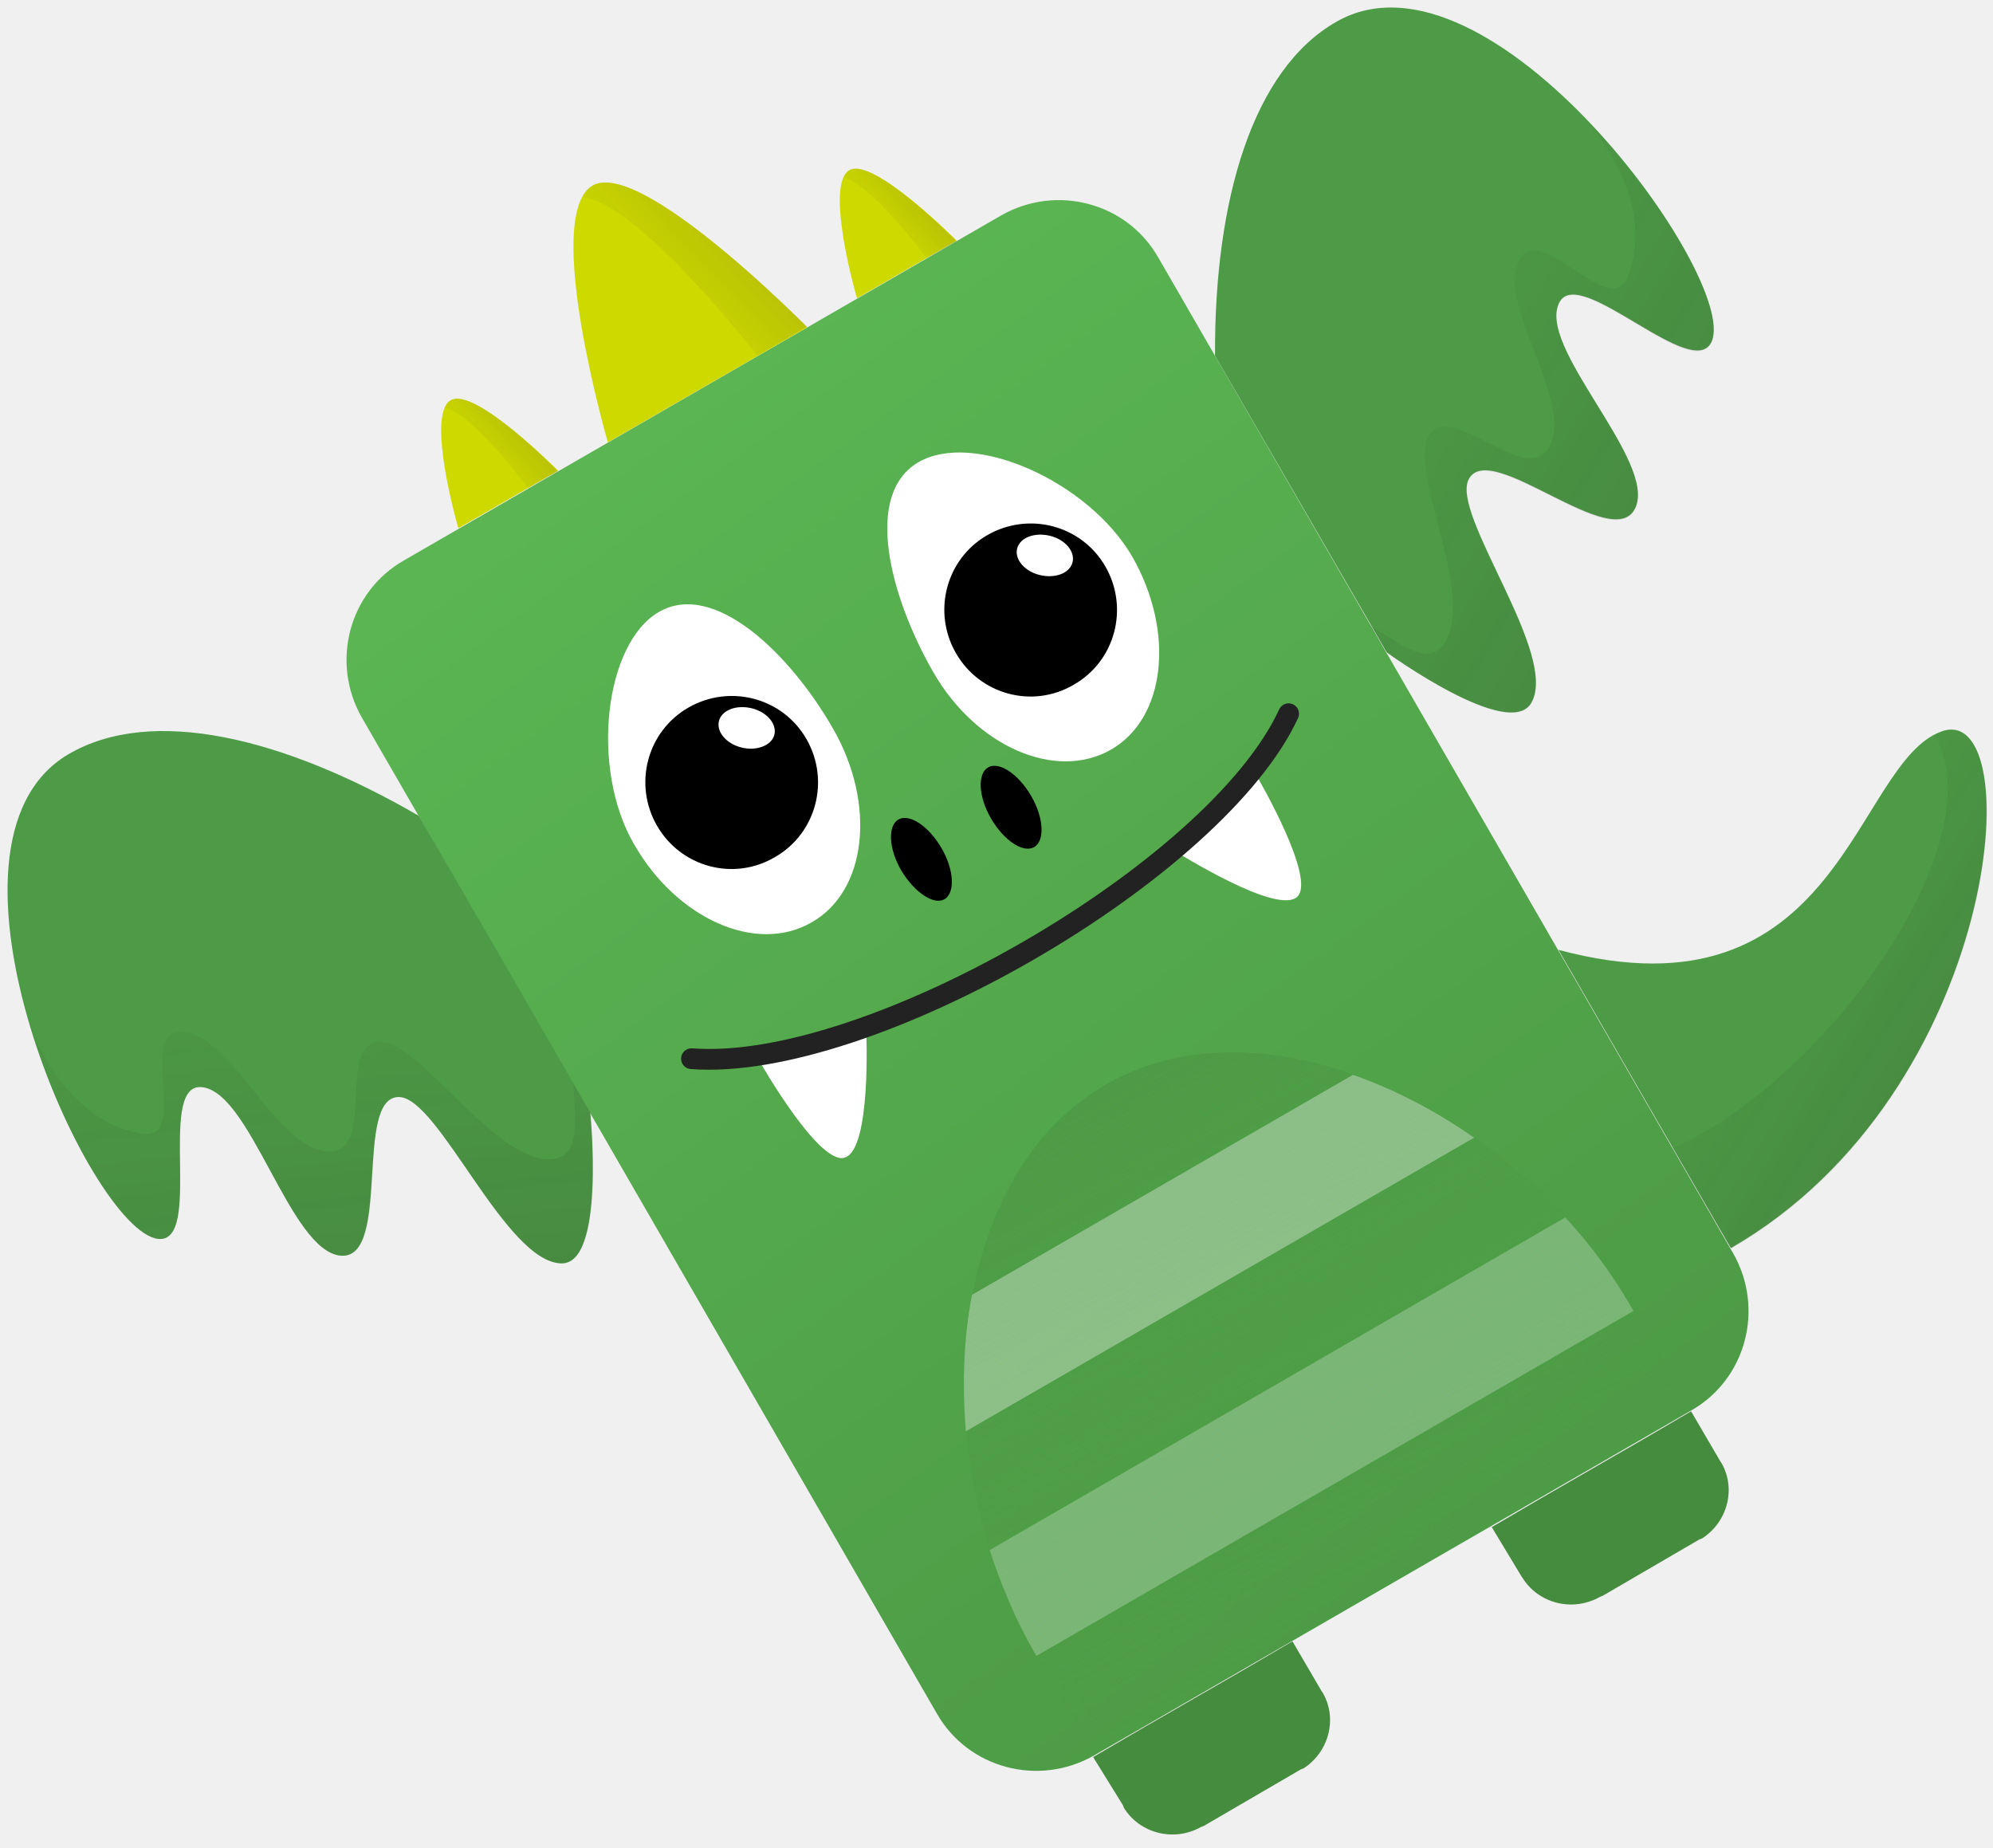
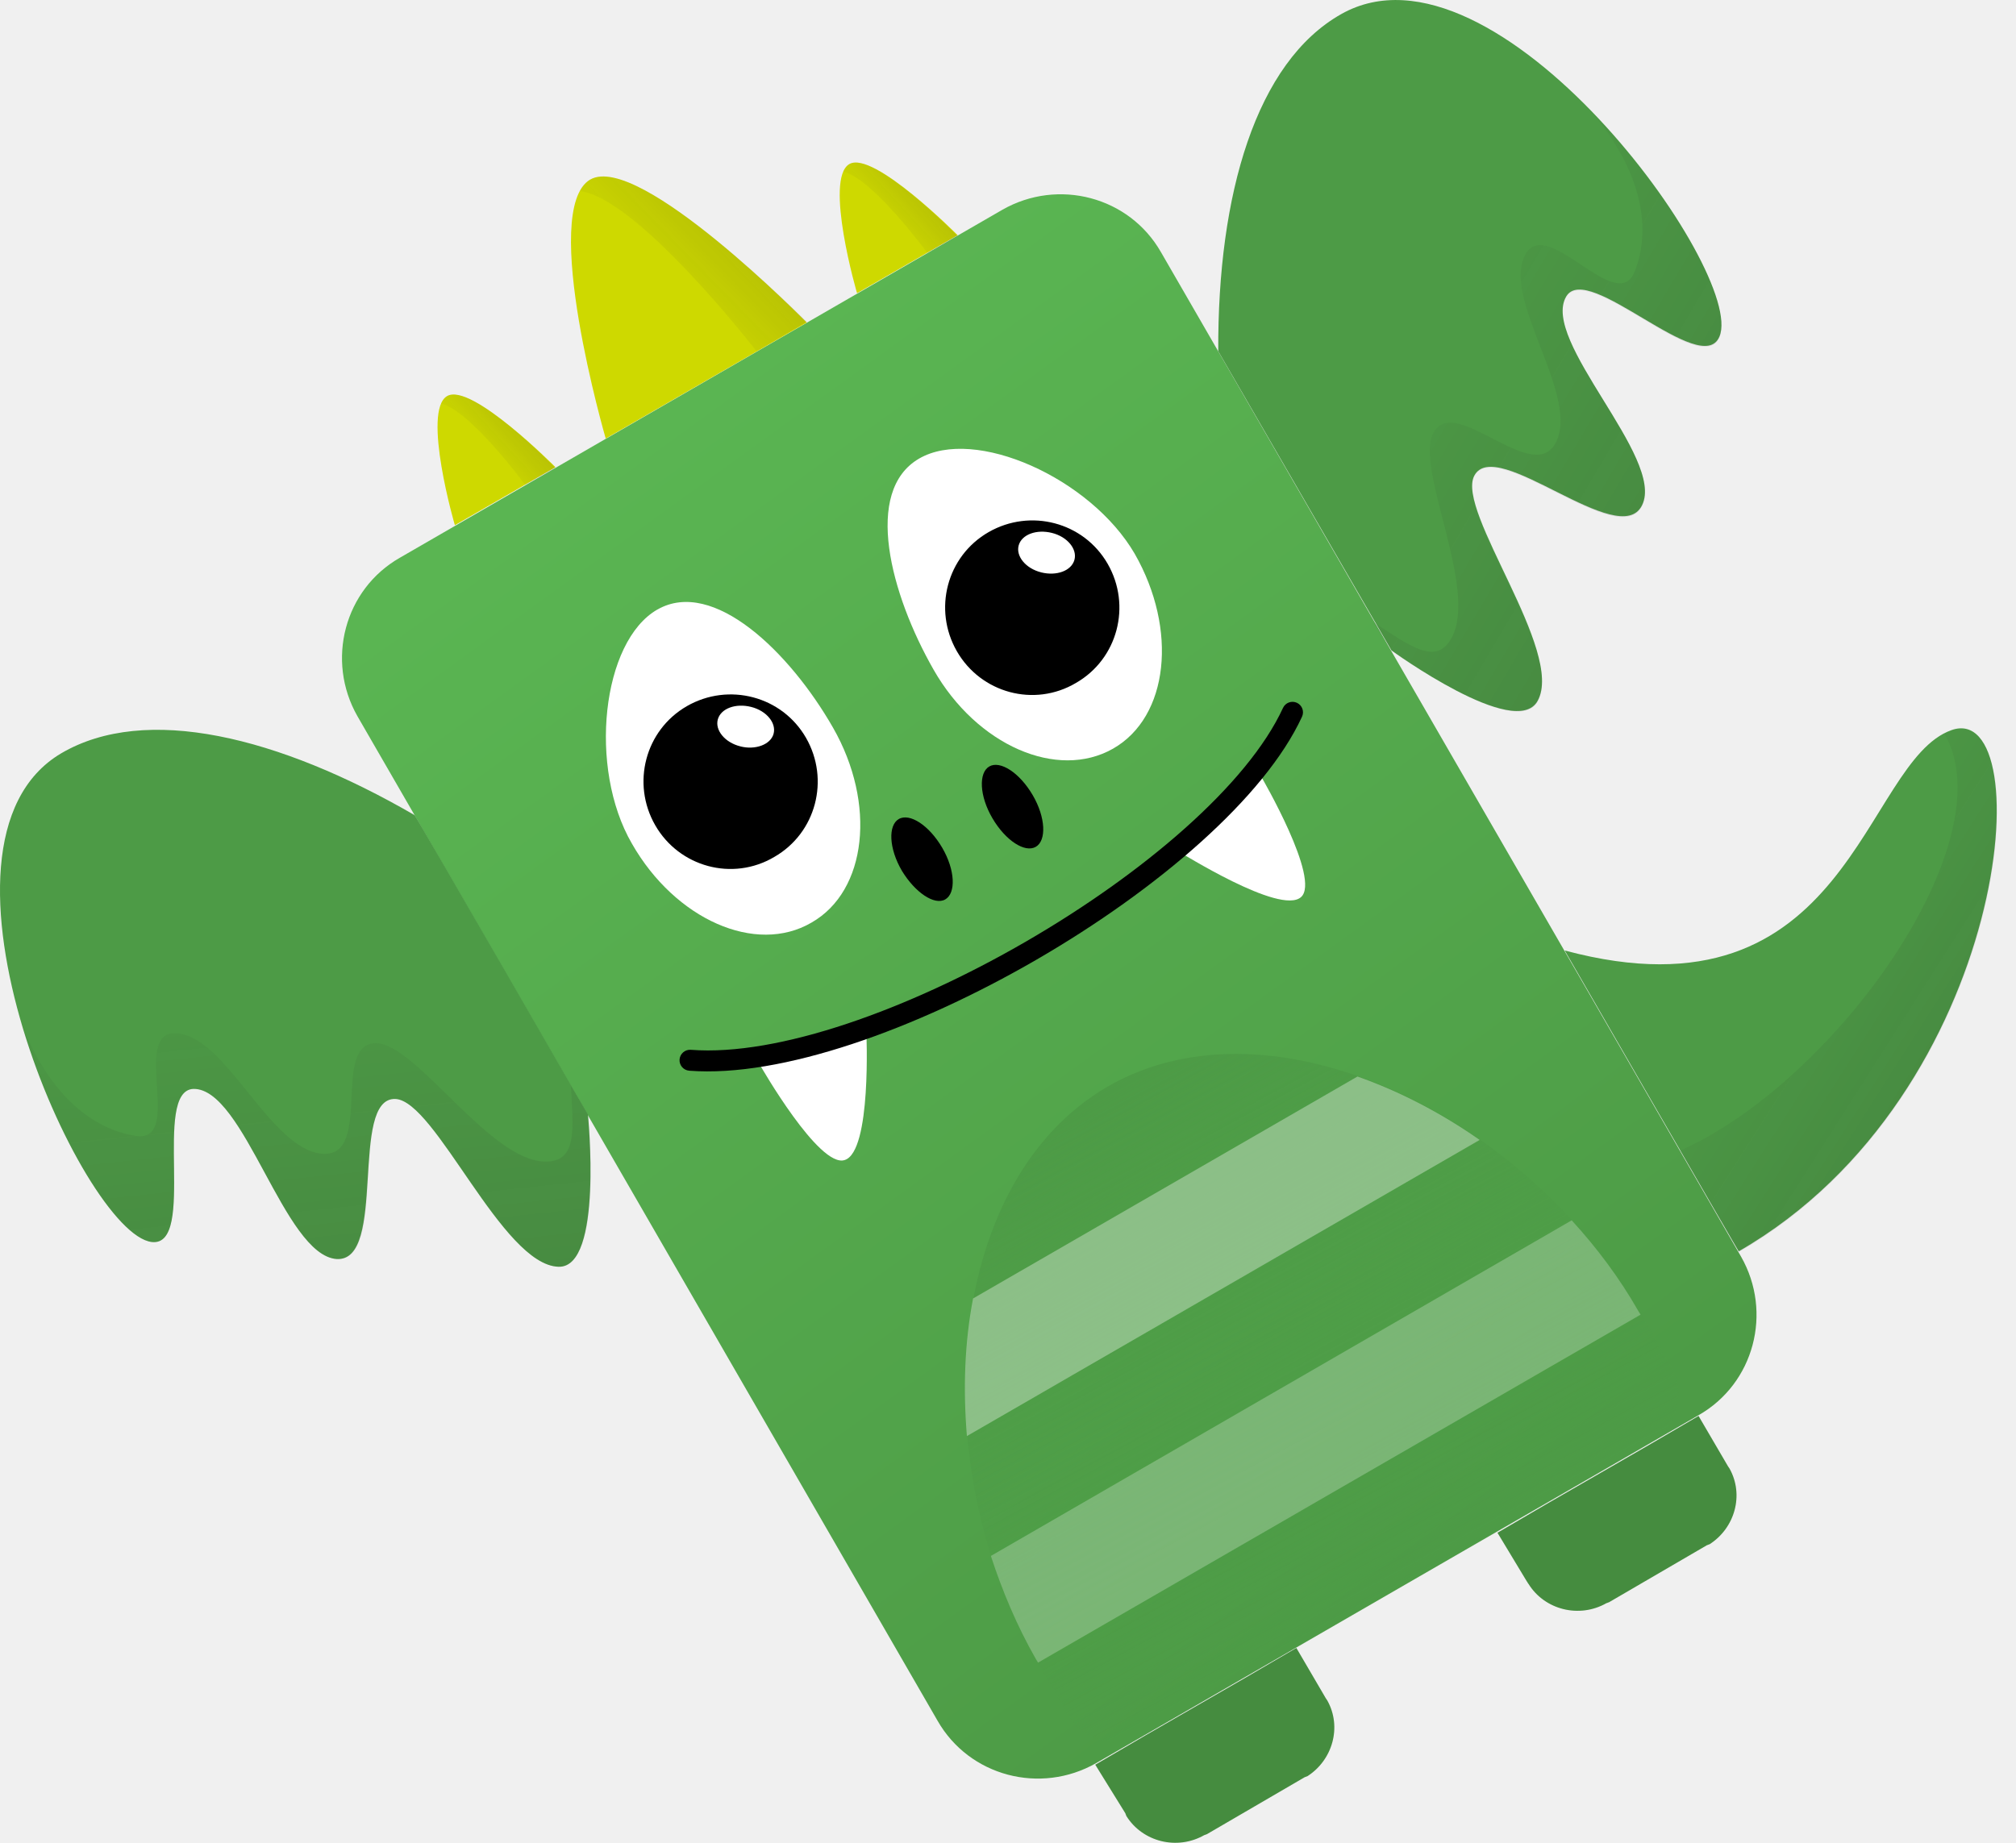
- <svg xmlns="http://www.w3.org/2000/svg" width="96px" height="89px" viewBox="0 0 96 89" version="1.1">
-   <defs>
-     <linearGradient x1="74.618%" y1="88.036%" x2="25.475%" y2="12.06%" id="linearGradient-1">
-       <stop stop-color="#4D9B46" offset="0%" />
-       <stop stop-color="#5AB552" offset="100%" />
-     </linearGradient>
-     <linearGradient x1="60.633%" y1="77.712%" x2="19.951%" y2="4.776%" id="linearGradient-2">
-       <stop stop-color="#4D9B46" stop-opacity="0" offset="0%" />
-       <stop stop-color="#4D9B46" offset="100%" />
-     </linearGradient>
-     <linearGradient x1="24.61%" y1="63.759%" x2="74.541%" y2="26.251%" id="linearGradient-3">
-       <stop stop-color="#222222" stop-opacity="0" offset="0%" />
-       <stop stop-color="#222222" offset="100%" />
-     </linearGradient>
-     <linearGradient x1="23.866%" y1="62.562%" x2="74.656%" y2="25.46%" id="linearGradient-4">
-       <stop stop-color="#222222" stop-opacity="0" offset="0%" />
-       <stop stop-color="#222222" offset="100%" />
-     </linearGradient>
-     <linearGradient x1="24.127%" y1="62.559%" x2="74.917%" y2="25.457%" id="linearGradient-5">
-       <stop stop-color="#222222" stop-opacity="0" offset="0%" />
-       <stop stop-color="#222222" offset="100%" />
-     </linearGradient>
-     <linearGradient x1="79.634%" y1="87.256%" x2="11.068%" y2="17.917%" id="linearGradient-6">
-       <stop stop-color="#222222" offset="0%" />
-       <stop stop-color="#222222" stop-opacity="0" offset="100%" />
-     </linearGradient>
-     <linearGradient x1="74.914%" y1="128.467%" x2="31.927%" y2="-45.056%" id="linearGradient-7">
-       <stop stop-color="#222222" offset="0%" />
-       <stop stop-color="#222222" stop-opacity="0" offset="100%" />
-     </linearGradient>
-     <linearGradient x1="82.606%" y1="78.11%" x2="27.847%" y2="20.617%" id="linearGradient-8">
-       <stop stop-color="#222222" offset="0%" />
-       <stop stop-color="#222222" stop-opacity="0" offset="100%" />
-     </linearGradient>
-   </defs>
-   <g id="Brands" stroke="none" stroke-width="1" fill="none" fill-rule="evenodd">
-     <g id="Event-Store-mascot" transform="translate(-16, -20)">
-       <g id="eventstore-mascot" transform="translate(16, 20)">
-         <g id="Group">
-           <path d="M19.459,26.992 C16.801,28.506 15.915,31.903 17.429,34.562 L45.122,82.527 C46.636,85.186 50.033,86.072 52.692,84.558 L81.457,67.942 C84.115,66.428 85.001,63.031 83.487,60.372 L55.794,12.407 C54.28,9.748 50.883,8.862 48.224,10.376 L19.459,26.992 L19.459,26.992 Z" id="Shape" fill="url(#linearGradient-1)" />
-           <path d="M54.095,86.958 C54.095,86.995 54.132,87.032 54.132,87.069 C54.907,88.325 56.569,88.731 57.861,87.992 C57.898,87.992 57.935,87.955 57.972,87.955 L62.662,85.223 C62.699,85.223 62.736,85.186 62.773,85.186 C63.991,84.411 64.434,82.823 63.733,81.567 L63.659,81.457 L62.256,79.056 L59.855,80.46 L55.055,83.229 L52.655,84.632 L54.095,86.958 L54.095,86.958 Z M73.259,75.881 C73.296,75.918 73.296,75.955 73.333,75.992 C74.108,77.247 75.77,77.653 77.062,76.915 C77.099,76.915 77.136,76.878 77.173,76.878 L81.863,74.145 C81.9,74.145 81.937,74.108 81.974,74.108 C83.192,73.333 83.635,71.745 82.934,70.49 L82.86,70.379 L81.457,67.979 L79.056,69.382 L74.256,72.151 L71.856,73.555 L73.259,75.881 L73.259,75.881 Z" id="Shape" fill="#4D9B46" />
-           <path d="M28.543,8.936 C30.869,7.607 38.882,15.767 38.882,15.767 L29.282,21.306 C29.282,21.306 26.106,10.376 28.543,8.936 L28.543,8.936 Z M21.712,19.275 C22.857,18.61 26.881,22.672 26.881,22.672 L22.081,25.441 C22.081,25.478 20.493,19.976 21.712,19.275 Z M40.913,8.197 C42.058,7.533 46.082,11.594 46.082,11.594 L41.282,14.364 C41.282,14.401 39.694,8.899 40.913,8.197 Z" id="Shape" fill="#CED900" />
-           <path d="M66.797,31.423 L58.526,17.133 C58.489,9.637 60.335,3.323 64.397,1.034 C71.782,-3.139 83.746,13.367 82.454,16.432 C81.604,18.463 76.176,12.813 75.142,14.512 C73.887,16.616 79.869,22.229 78.761,24.481 C77.69,26.697 71.782,21.121 70.748,23.078 C69.862,24.777 75.069,31.46 73.776,33.823 C72.742,35.743 66.797,31.423 66.797,31.423 Z M28.432,53.578 C28.432,53.578 20.198,39.288 20.161,39.288 C13.662,35.522 7.311,33.971 3.286,36.334 C-4.025,40.654 4.283,59.265 7.607,59.671 C9.785,59.929 7.607,52.434 9.601,52.36 C12.038,52.323 13.921,60.299 16.432,60.483 C18.869,60.631 17.022,52.766 19.238,52.84 C21.158,52.914 24.334,60.779 27.029,60.852 C29.171,60.926 28.432,53.578 28.432,53.578 L28.432,53.578 Z M75.069,45.75 C88.694,49.406 89.285,36.74 93.531,35.226 C97.777,33.713 96.448,52.581 83.377,60.114 C83.377,60.151 75.069,45.75 75.069,45.75 Z" id="Shape" fill="#4D9B46" />
-           <path d="M49.812,79.573 L51.326,82.195 C52.101,83.524 53.763,83.967 55.092,83.192 L79.093,69.345 C80.423,68.57 80.866,66.908 80.127,65.579 L78.613,62.957 C73.296,53.763 61.185,47.67 53.246,52.249 C45.307,56.865 44.532,70.379 49.812,79.573 L49.812,79.573 Z" id="Shape" fill="url(#linearGradient-2)" />
-           <path d="M49.812,79.573 L49.923,79.758 L78.687,63.142 L78.576,62.957 C77.69,61.406 76.619,59.966 75.401,58.637 L47.67,74.662 C48.224,76.361 48.926,78.023 49.812,79.573 L49.812,79.573 Z" id="Shape" fill="#FFFFFF" opacity="0.25" />
-           <path d="M71.007,54.797 C69.161,53.504 67.167,52.47 65.173,51.769 L46.821,62.366 C46.415,64.471 46.341,66.687 46.526,68.939 L71.007,54.797 L71.007,54.797 Z" id="Shape" fill="#FFFFFF" opacity="0.35" />
-         </g>
-         <g id="Group" transform="translate(29.17075, 21.78575)" fill-rule="nonzero">
-           <path d="M11.521,33.971 C10.302,34.377 7.496,29.466 7.496,29.466 L12.555,27.841 C12.555,27.878 12.813,33.565 11.521,33.971 Z" id="Shape" fill="#FFFFFF" />
-           <path d="M33.306,21.417 C34.266,20.567 31.423,15.693 31.423,15.693 L27.509,19.275 C27.509,19.238 32.309,22.303 33.306,21.417 Z" id="Shape" fill="#FFFFFF" />
-           <path d="M4.097,29.706 C12.859,30.38 29.797,20.528 33.354,12.801 C33.47,12.55 33.36,12.253 33.109,12.137 C32.858,12.022 32.561,12.131 32.446,12.382 C29.064,19.728 12.52,29.351 4.174,28.709 C3.899,28.688 3.658,28.894 3.637,29.169 C3.616,29.445 3.822,29.685 4.097,29.706 Z" id="Shape" fill="#222222" />
-           <path d="M18.573,17.65 C17.946,16.579 17.909,15.472 18.426,15.176 C18.943,14.881 19.866,15.472 20.493,16.542 C21.121,17.613 21.158,18.721 20.641,19.016 C20.124,19.312 19.201,18.721 18.573,17.65 Z" id="Shape" fill="#000000" />
-           <path d="M14.253,20.161 C13.625,19.09 13.588,17.982 14.105,17.687 C14.622,17.392 15.545,17.982 16.173,19.053 C16.801,20.124 16.838,21.232 16.321,21.527 C15.804,21.823 14.881,21.195 14.253,20.161 Z" id="Shape" fill="#000000" />
-           <path d="M15.767,10.561 C13.699,6.942 12.407,2.031 15.065,0.48 C17.724,-1.071 23.263,1.403 25.367,5.022 C27.435,8.64 26.992,12.813 24.334,14.327 C21.675,15.841 17.835,14.179 15.767,10.561 L15.767,10.561 Z" id="Shape" fill="#FFFFFF" />
-           <path d="M10.967,13.33 C8.899,9.711 5.243,6.166 2.585,7.68 C-0.074,9.194 -0.739,15.25 1.366,18.869 C3.434,22.487 7.274,24.186 9.933,22.635 C12.591,21.121 13.035,16.949 10.967,13.33 Z" id="Shape" fill="#FFFFFF" />
-           <path d="M16.875,9.674 C15.73,7.68 16.395,5.133 18.389,3.988 C20.383,2.843 22.93,3.508 24.075,5.502 C25.22,7.496 24.555,10.044 22.561,11.188 C20.567,12.37 18.019,11.668 16.875,9.674 L16.875,9.674 Z" id="Shape" fill="#000000" />
-           <path d="M2.474,17.982 C1.329,15.989 1.994,13.441 3.988,12.296 C5.982,11.151 8.53,11.816 9.674,13.81 C10.819,15.804 10.154,18.352 8.16,19.496 C6.166,20.678 3.619,19.976 2.474,17.982 Z" id="Shape" fill="#000000" />
-           <path d="M6.536,14.216 C5.797,14.032 5.317,13.441 5.465,12.924 C5.613,12.407 6.314,12.148 7.053,12.333 C7.791,12.518 8.271,13.108 8.124,13.625 C7.976,14.142 7.237,14.401 6.536,14.216 Z" id="Shape" fill="#FFFFFF" />
-           <path d="M20.9,5.908 C20.161,5.723 19.681,5.133 19.829,4.616 C19.976,4.099 20.678,3.84 21.417,4.025 C22.155,4.209 22.635,4.8 22.487,5.317 C22.34,5.834 21.638,6.093 20.9,5.908 Z" id="Shape" fill="#FFFFFF" />
-         </g>
-         <g id="Group" transform="translate(1.10775, 5.53875)">
-           <path d="M52.987,81.42 C52.987,81.457 53.024,81.493 53.024,81.53 C53.8,82.786 55.461,83.192 56.754,82.454 C56.791,82.454 56.828,82.417 56.865,82.417 L61.554,79.684 C61.591,79.684 61.628,79.647 61.665,79.647 C62.883,78.872 63.326,77.284 62.625,76.029 L62.551,75.918 L61.148,73.518 L58.748,74.921 L53.947,77.69 L51.547,79.093 L52.987,81.42 L52.987,81.42 Z M72.151,70.342 C72.188,70.379 72.188,70.416 72.225,70.453 C73.001,71.708 74.662,72.115 75.955,71.376 C75.992,71.376 76.029,71.339 76.066,71.339 L80.755,68.607 C80.792,68.607 80.829,68.57 80.866,68.57 C82.084,67.794 82.527,66.207 81.826,64.951 L81.752,64.84 L80.349,62.44 L77.949,63.843 L73.148,66.613 L70.748,68.016 L72.151,70.342 L72.151,70.342 Z" id="Shape" fill="#000000" fill-rule="nonzero" opacity="0.1" />
-           <path d="M27.435,3.397 C27.214,3.508 27.066,3.693 26.918,3.951 C29.651,4.209 35.374,11.594 35.374,11.594 L37.774,10.191 C37.774,10.228 29.762,2.068 27.435,3.397 L27.435,3.397 Z" id="Shape" fill="url(#linearGradient-3)" opacity="0.15" />
-           <path d="M39.805,2.659 C39.694,2.732 39.584,2.843 39.51,3.028 C40.876,3.286 43.535,6.905 43.535,6.905 L44.975,6.093 C44.975,6.093 40.95,1.994 39.805,2.659 L39.805,2.659 Z" id="Shape" fill="url(#linearGradient-4)" opacity="0.15" />
-           <path d="M20.604,13.736 C20.493,13.81 20.383,13.921 20.309,14.105 C21.675,14.364 24.334,17.982 24.334,17.982 L25.774,17.17 C25.774,17.17 21.786,13.071 20.604,13.736 L20.604,13.736 Z" id="Shape" fill="url(#linearGradient-5)" opacity="0.15" />
-           <path d="M65.69,25.884 C65.69,25.884 71.635,30.205 72.668,28.321 C73.961,25.958 68.717,19.275 69.641,17.576 C70.674,15.619 76.582,21.195 77.653,18.979 C78.761,16.69 72.779,11.078 74.035,9.01 C75.069,7.311 80.497,12.961 81.346,10.93 C82.01,9.379 79.241,4.32 75.364,0.295 C78.207,3.803 77.838,6.499 77.284,7.828 C76.435,9.859 73.185,5.206 72.115,6.905 C70.859,9.01 74.662,13.625 73.555,15.915 C72.484,18.13 68.717,13.551 67.684,15.509 C66.797,17.207 69.825,22.894 68.57,25.257 C67.831,26.66 66.576,25.663 64.803,24.518 L65.69,25.884 L65.69,25.884 Z" id="Shape" fill="url(#linearGradient-6)" opacity="0.15" />
-           <path d="M27.325,48.039 C27.325,48.039 28.1,55.351 25.921,55.314 C23.263,55.24 20.05,47.375 18.13,47.301 C15.915,47.227 17.798,55.129 15.324,54.944 C12.813,54.76 10.93,46.784 8.493,46.821 C6.499,46.858 8.677,54.391 6.499,54.132 C4.8,53.911 1.846,48.999 0.258,43.645 C1.883,47.855 4.394,48.889 5.797,49.073 C7.976,49.332 5.576,44.199 7.57,44.162 C10.007,44.125 12.111,49.738 14.659,49.923 C17.096,50.07 15.028,44.568 17.244,44.642 C19.164,44.716 22.598,50.218 25.257,50.292 C26.844,50.329 26.623,48.741 26.512,46.673 L27.325,48.039 L27.325,48.039 Z" id="Shape" fill="url(#linearGradient-7)" opacity="0.15" />
-           <path d="M79.463,49.775 L82.269,54.612 C95.34,47.079 96.707,28.211 92.423,29.725 C92.313,29.762 92.202,29.835 92.091,29.872 C95.045,34.968 86.921,46.452 79.463,49.775 Z" id="Shape" fill="url(#linearGradient-8)" opacity="0.15" />
-         </g>
-       </g>
-     </g>
+ <svg xmlns="http://www.w3.org/2000/svg" xmlns:xlink="http://www.w3.org/1999/xlink" fill="none" height="96" viewBox="0 0 105 96" width="105">
+   <linearGradient id="a" gradientUnits="userSpaceOnUse" x1="100.774" x2="58.514" y1="62.502" y2="4.181">
+     <stop offset="0" stop-color="#4d9b46" />
+     <stop offset="1" stop-color="#5ab552" />
+   </linearGradient>
+   <linearGradient id="b" gradientUnits="userSpaceOnUse" x1="86.328" x2="72.002" y1="75.486" y2="48.901">
+     <stop offset="0" stop-color="#4d9b46" stop-opacity=".01" />
+     <stop offset="1" stop-color="#4d9b46" />
+   </linearGradient>
+   <linearGradient id="c">
+     <stop offset="0" stop-color="#222" stop-opacity=".01" />
+     <stop offset="1" stop-color="#222" />
+   </linearGradient>
+   <linearGradient id="d" gradientUnits="userSpaceOnUse" x1="35.313" x2="40.044" xlink:href="#c" y1="17.27" y2="12.646" />
+   <linearGradient id="e" gradientUnits="userSpaceOnUse" x1="46.443" x2="48.947" xlink:href="#c" y1="12.613" y2="10.298" />
+   <linearGradient id="f" gradientUnits="userSpaceOnUse" x1="25.511" x2="28.016" xlink:href="#c" y1="24.697" y2="22.383" />
+   <linearGradient id="g">
+     <stop offset="0" stop-color="#222" />
+     <stop offset="1" stop-color="#222" stop-opacity=".01" />
+   </linearGradient>
+   <linearGradient id="h" gradientUnits="userSpaceOnUse" x1="92.259" x2="73.59" xlink:href="#g" y1="22.44" y2="11.417" />
+   <linearGradient id="i" gradientUnits="userSpaceOnUse" x1="49.068" x2="46.605" xlink:href="#g" y1="66.879" y2="43.696" />
+   <linearGradient id="j" gradientUnits="userSpaceOnUse" x1="105.89" x2="92.359" xlink:href="#g" y1="51.802" y2="43.19" />
+   <g clip-rule="evenodd" fill-rule="evenodd">
+     <path d="m20.832 29.052c-2.9 1.652-3.867 5.358-2.216 8.258l30.212 52.327c1.652 2.9 5.358 3.867 8.258 2.216l31.38-18.127c2.9-1.652 3.867-5.358 2.216-8.258l-30.212-52.327c-1.652-2.9-5.358-3.867-8.258-2.216z" fill="url(#a)" />
+     <path d="m58.617 94.471c0 .04.04.081.04.121.846 1.37 2.659 1.813 4.069 1.007.04 0 .081-.04.121-.04l5.116-2.981c.04 0 .081-.04.121-.04 1.329-.846 1.813-2.578 1.047-3.948l-.081-.121-1.531-2.618-2.618 1.531-5.237 3.021-2.618 1.531zm20.907-12.085c.04.04.04.081.081.121.846 1.37 2.659 1.813 4.069 1.007.04 0 .081-.04.121-.04l5.116-2.981c.04 0 .081-.04.121-.04 1.329-.846 1.813-2.578 1.047-3.948l-.081-.121-1.531-2.618-2.618 1.531-5.237 3.021-2.618 1.531z" fill="#4d9b46" />
+     <path d="m30.742 9.353c2.538-1.45 11.279 7.452 11.279 7.452l-10.473 6.042s-3.464-11.924-.806-13.495zm-7.452 11.279c1.249-.725 5.64 3.706 5.64 3.706l-5.237 3.021c0 .04-1.732-5.962-.403-6.727zm20.947-12.085c1.249-.725 5.64 3.706 5.64 3.706l-5.237 3.021c0 .04-1.732-5.962-.403-6.727z" fill="#ced900" />
+     <path d="m72.474 33.886-9.023-15.589c-.04-8.177 1.974-15.066 6.405-17.563 8.056-4.552 21.108 13.454 19.698 16.798-.926 2.216-6.848-3.948-7.976-2.095-1.37 2.296 5.156 8.419 3.948 10.876-1.168 2.417-7.613-3.666-8.741-1.531-.967 1.853 4.713 9.144 3.303 11.722-1.128 2.095-7.614-2.618-7.614-2.618zm-41.854 24.17s-8.983-15.589-9.023-15.589c-7.09-4.109-14.018-5.801-18.409-3.223-7.976 4.713 1.088 25.016 4.713 25.459 2.377.282 0-7.895 2.175-7.976 2.659-.04 4.713 8.661 7.452 8.862 2.659.161.644-8.419 3.062-8.338 2.095.081 5.559 8.661 8.5 8.741 2.336.081 1.531-7.936 1.531-7.936zm50.877-8.54c14.864 3.988 15.509-9.829 20.141-11.48 4.633-1.652 3.182 18.933-11.078 27.151 0 .04-9.064-15.67-9.064-15.67z" fill="#4d9b46" />
+     <path d="m53.944 86.414 1.652 2.86c.846 1.45 2.659 1.934 4.109 1.088l26.184-15.106c1.45-.846 1.934-2.659 1.128-4.109l-1.652-2.86c-5.801-10.03-19.013-16.677-27.674-11.682-8.661 5.035-9.507 19.779-3.746 29.809z" fill="url(#b)" />
+     <path d="m53.944 86.414.121.201 31.38-18.127-.121-.201c-.967-1.692-2.135-3.263-3.464-4.713l-30.252 17.483c.604 1.853 1.37 3.666 2.336 5.358z" fill="#fff" opacity=".25" />
+     <path d="m77.067 59.385c-2.014-1.41-4.189-2.538-6.365-3.303l-20.02 11.561c-.443 2.296-.524 4.713-.322 7.17z" fill="#fff" opacity=".35" />
  </g>
+   <path d="m43.995 60.432c-1.329.443-4.391-4.915-4.391-4.915l5.519-1.772c0 .04.282 6.244-1.128 6.687z" fill="#fff" />
+   <path d="m67.761 46.736c1.047-.926-2.054-6.244-2.054-6.244l-4.27 3.907c0-.04 5.237 3.303 6.324 2.336z" fill="#fff" />
+   <path d="m47.862 23.895c-2.9 1.692-1.49 7.05.765 10.997 2.256 3.948 6.445 5.76 9.345 4.109 2.9-1.652 3.384-6.204 1.128-10.151-2.296-3.948-8.339-6.647-11.239-4.955z" fill="#fff" />
+   <path d="m34.246 31.751c2.9-1.652 6.888 2.216 9.144 6.163s1.772 8.5-1.128 10.151c-2.9 1.692-7.09-.161-9.346-4.109-2.296-3.948-1.571-10.554 1.329-12.206z" fill="#fff" />
+   <path d="m49.836 33.926c-1.249-2.175-.524-4.955 1.652-6.204 2.175-1.249 4.955-.524 6.204 1.652 1.249 2.175.524 4.955-1.652 6.204-2.175 1.289-4.955.524-6.204-1.652z" fill="#000" />
+   <path d="m35.896 55.779c9.558.735 28.036-10.012 31.918-18.443.126-.274.006-.598-.267-.724-.274-.126-.598-.006-.724.267-3.69 8.014-21.738 18.512-30.843 17.811-.3-.023-.562.202-.586.502-.023.3.202.563.502.586z" fill="#000" />
+   <path d="m51.689 42.627c-.685-1.168-.725-2.377-.161-2.699.564-.322 1.571.322 2.256 1.49s.725 2.377.161 2.699c-.564.322-1.571-.322-2.256-1.49z" fill="#000" />
+   <path d="m46.814 42.667c-.564.322-.524 1.531.161 2.699.685 1.128 1.692 1.813 2.256 1.49.564-.322.524-1.531-.161-2.699s-1.692-1.813-2.256-1.49z" fill="#000" />
+   <path d="m35.777 36.786c-2.175 1.249-2.9 4.028-1.652 6.204 1.249 2.175 4.028 2.941 6.204 1.652 2.175-1.249 2.9-4.028 1.651-6.204-1.249-2.175-4.028-2.9-6.204-1.652z" fill="#000" />
+   <path d="m38.556 38.881c-.806-.201-1.329-.846-1.168-1.41.161-.564.926-.846 1.732-.644.806.201 1.329.846 1.168 1.41-.161.564-.967.846-1.732.645z" fill="#fff" />
+   <path d="m54.226 29.817c-.806-.201-1.329-.846-1.168-1.41.161-.564.926-.846 1.732-.644.806.201 1.329.846 1.168 1.41-.161.564-.926.846-1.732.645z" fill="#fff" />
+   <path clip-rule="evenodd" d="m79.564 82.446c-.01-.02-.02-.04-.04-.06l-1.531-2.538 2.618-1.531 5.237-3.021 2.618-1.531 1.531 2.618.081.121c.765 1.37.282 3.102-1.047 3.948-.02 0-.04.01-.06.02-.02.01-.04.02-.06.02l-5.116 2.981c-.02 0-.04.01-.06.02-.02.01-.04.02-.06.02-1.41.806-3.223.362-4.069-1.007-.02-.02-.03-.04-.04-.06zm-20.927 12.085c-.01-.02-.02-.04-.02-.06l-1.571-2.538 2.618-1.531 5.237-3.021 2.618-1.531 1.531 2.618.081.121c.765 1.37.282 3.102-1.047 3.948-.02 0-.04.01-.06.02-.02.01-.04.02-.06.02l-5.116 2.981c-.02 0-.04.01-.06.02-.02.01-.04.02-.06.02-1.41.806-3.223.363-4.069-1.007 0-.02-.01-.04-.02-.06z" fill="#000" fill-rule="evenodd" opacity=".1" />
+   <path clip-rule="evenodd" d="m30.742 9.353c-.242.121-.403.322-.564.604 2.981.282 9.225 8.339 9.225 8.339l2.618-1.531c0 .04-8.741-8.862-11.279-7.412z" fill="url(#d)" fill-rule="evenodd" opacity=".15" />
+   <path clip-rule="evenodd" d="m44.236 8.548c-.121.081-.242.201-.322.403 1.49.282 4.391 4.23 4.391 4.23l1.571-.886s-4.391-4.471-5.64-3.746z" fill="url(#e)" fill-rule="evenodd" opacity=".15" />
+   <path clip-rule="evenodd" d="m23.289 20.633c-.121.081-.242.202-.322.403 1.49.282 4.391 4.23 4.391 4.23l1.571-.886s-4.351-4.471-5.64-3.746z" fill="url(#f)" fill-rule="evenodd" opacity=".15" />
+   <path clip-rule="evenodd" d="m72.475 33.886s6.486 4.713 7.613 2.659c1.41-2.578-4.31-9.869-3.303-11.722 1.128-2.135 7.573 3.948 8.741 1.531 1.208-2.498-5.317-8.62-3.948-10.876 1.128-1.853 7.049 4.31 7.976 2.095.725-1.692-2.296-7.211-6.526-11.601 3.102 3.827 2.699 6.767 2.095 8.218-.926 2.216-4.471-2.86-5.639-1.007-1.37 2.296 2.78 7.332 1.571 9.829-1.168 2.417-5.277-2.578-6.405-.443-.967 1.853 2.336 8.056.967 10.635-.806 1.531-2.175.443-4.109-.806z" fill="url(#h)" fill-rule="evenodd" opacity=".15" />
+   <path clip-rule="evenodd" d="m30.621 58.055s.846 7.976-1.531 7.936c-2.9-.081-6.405-8.661-8.5-8.741-2.417-.081-.363 8.54-3.062 8.338-2.739-.201-4.794-8.902-7.452-8.862-2.175.04.201 8.258-2.175 7.976-1.853-.242-5.076-5.599-6.808-11.44 1.772 4.592 4.512 5.72 6.042 5.922 2.377.282-.242-5.317 1.934-5.358 2.659-.04 4.955 6.083 7.734 6.284 2.659.161.403-5.841 2.82-5.761 2.095.081 5.841 6.083 8.741 6.163 1.732.04 1.49-1.692 1.37-3.948z" fill="url(#i)" fill-rule="evenodd" opacity=".15" />
+   <path clip-rule="evenodd" d="m87.5 59.948 3.062 5.277c14.26-8.218 15.751-28.802 11.078-27.151-.121.04-.242.121-.362.161 3.222 5.559-5.64 18.087-13.777 21.712z" fill="url(#j)" fill-rule="evenodd" opacity=".15" />
</svg>
